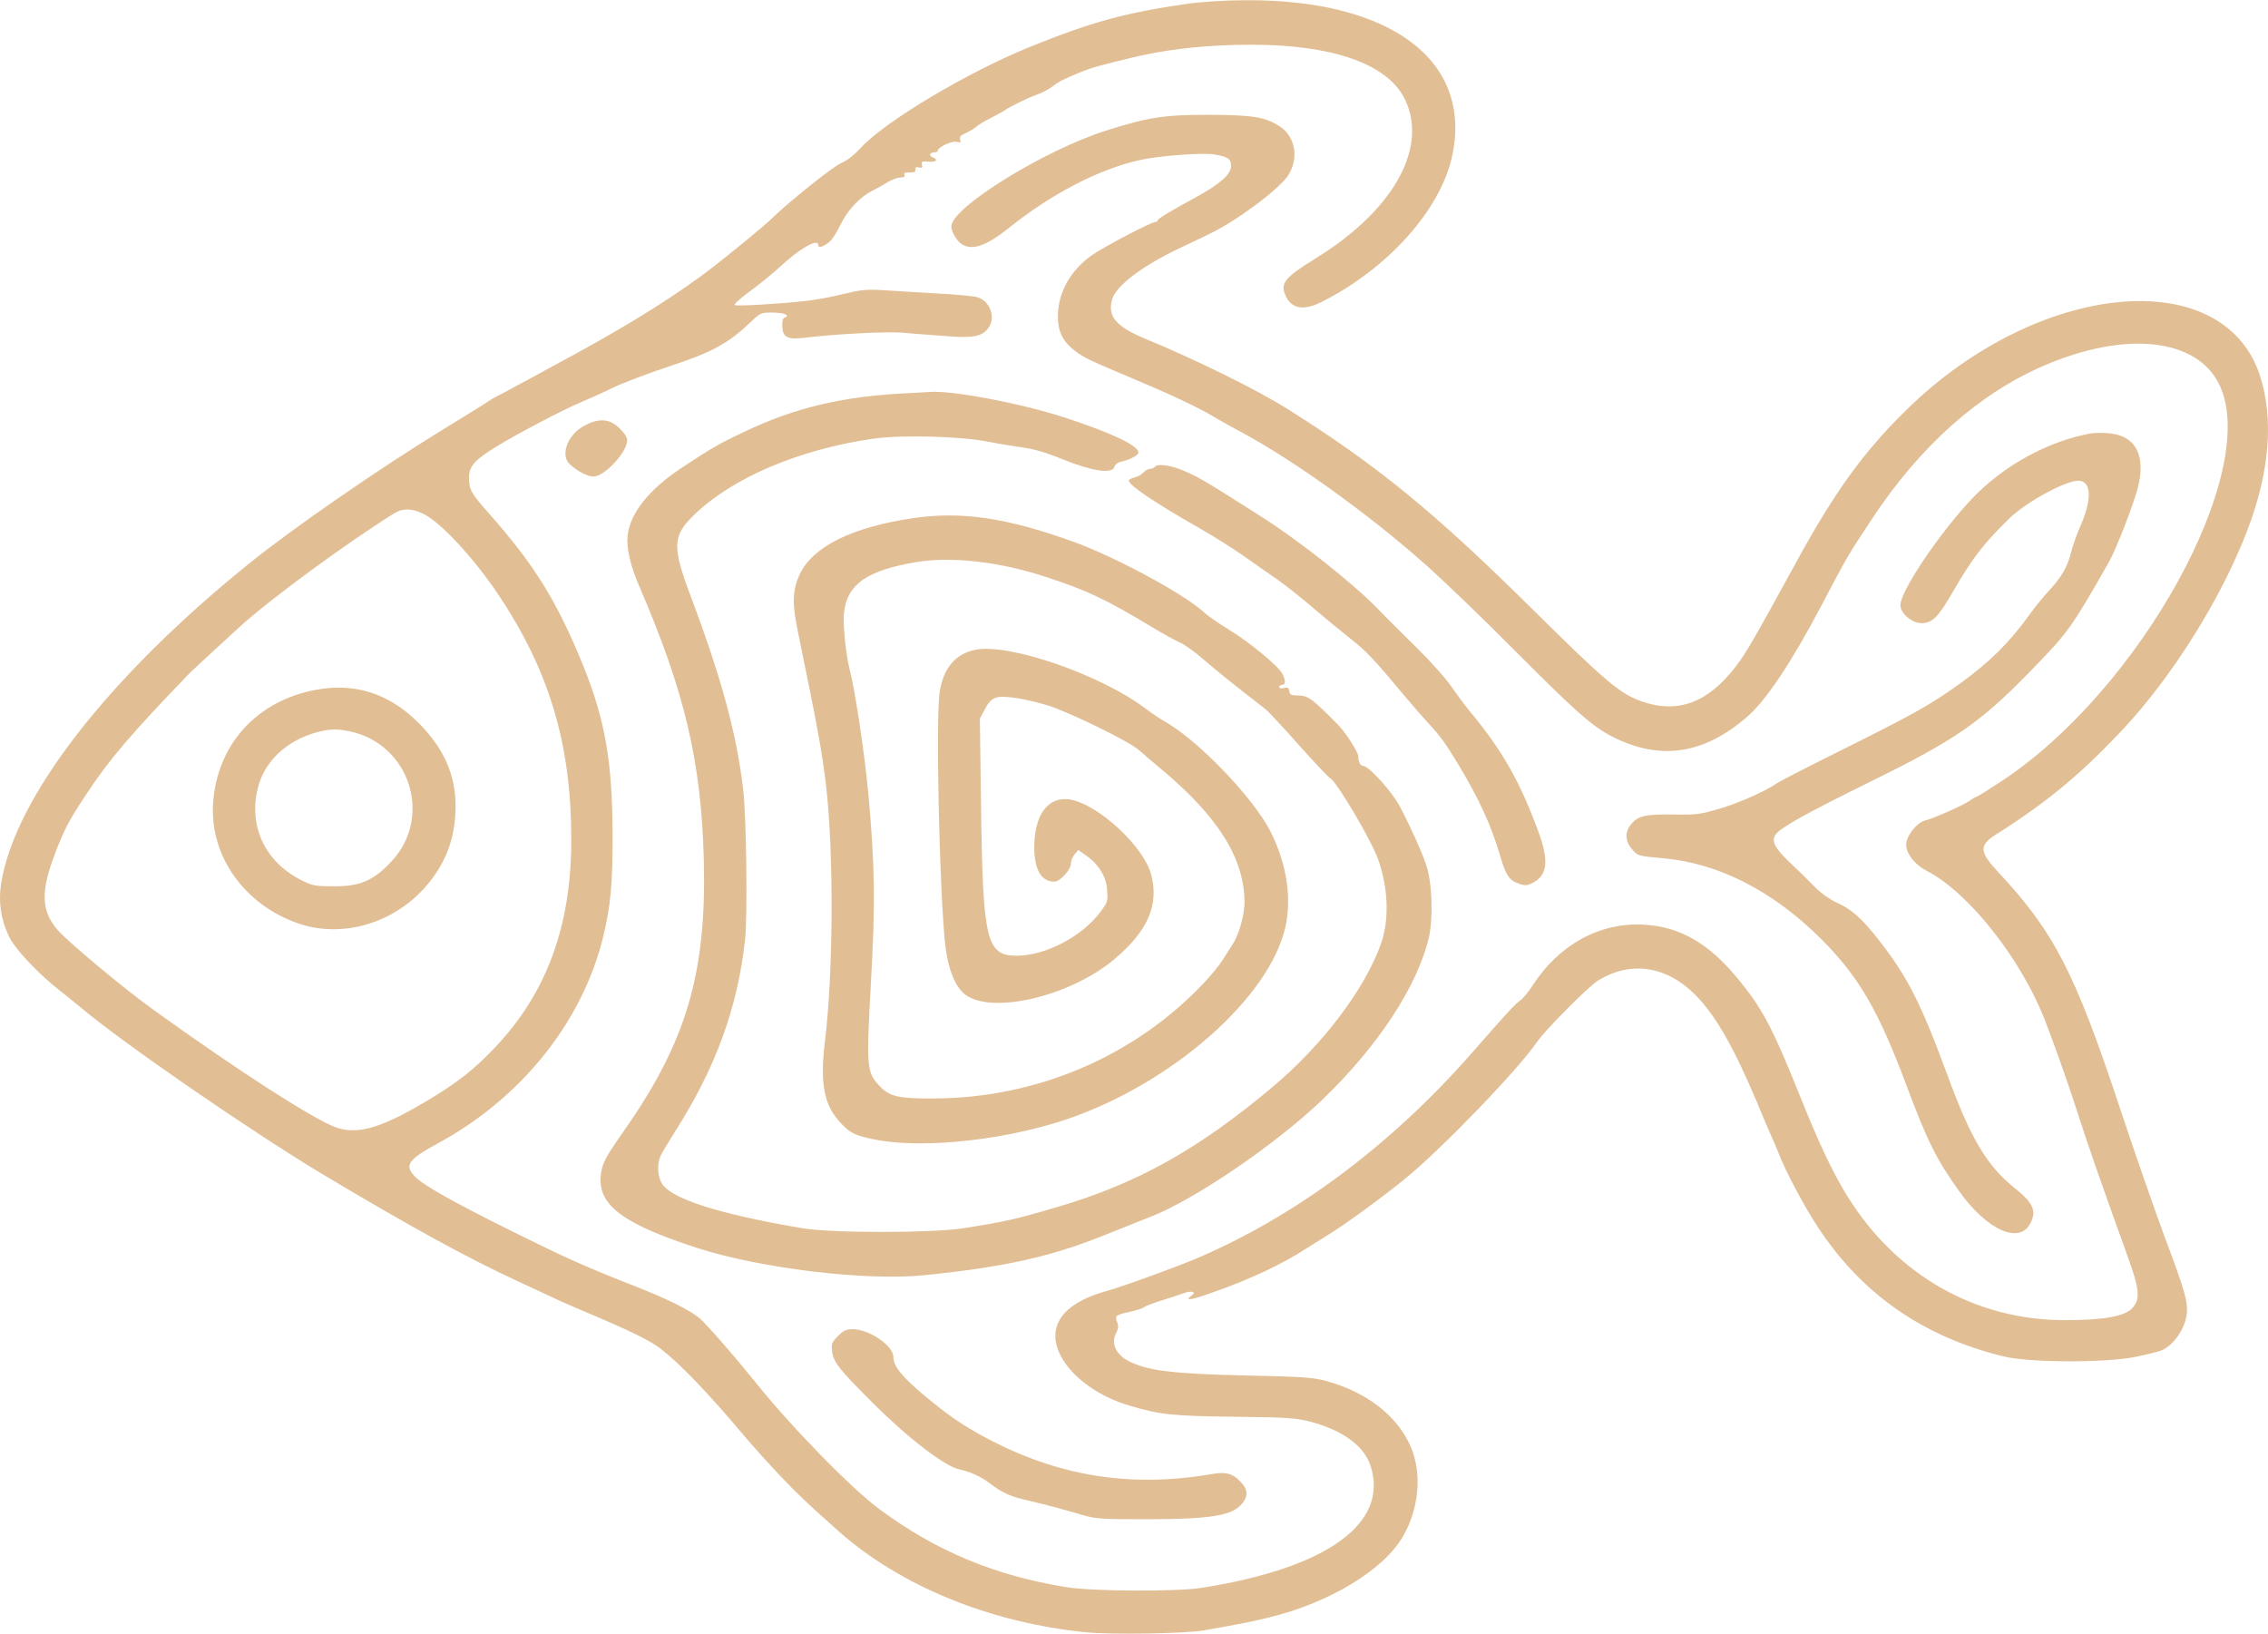
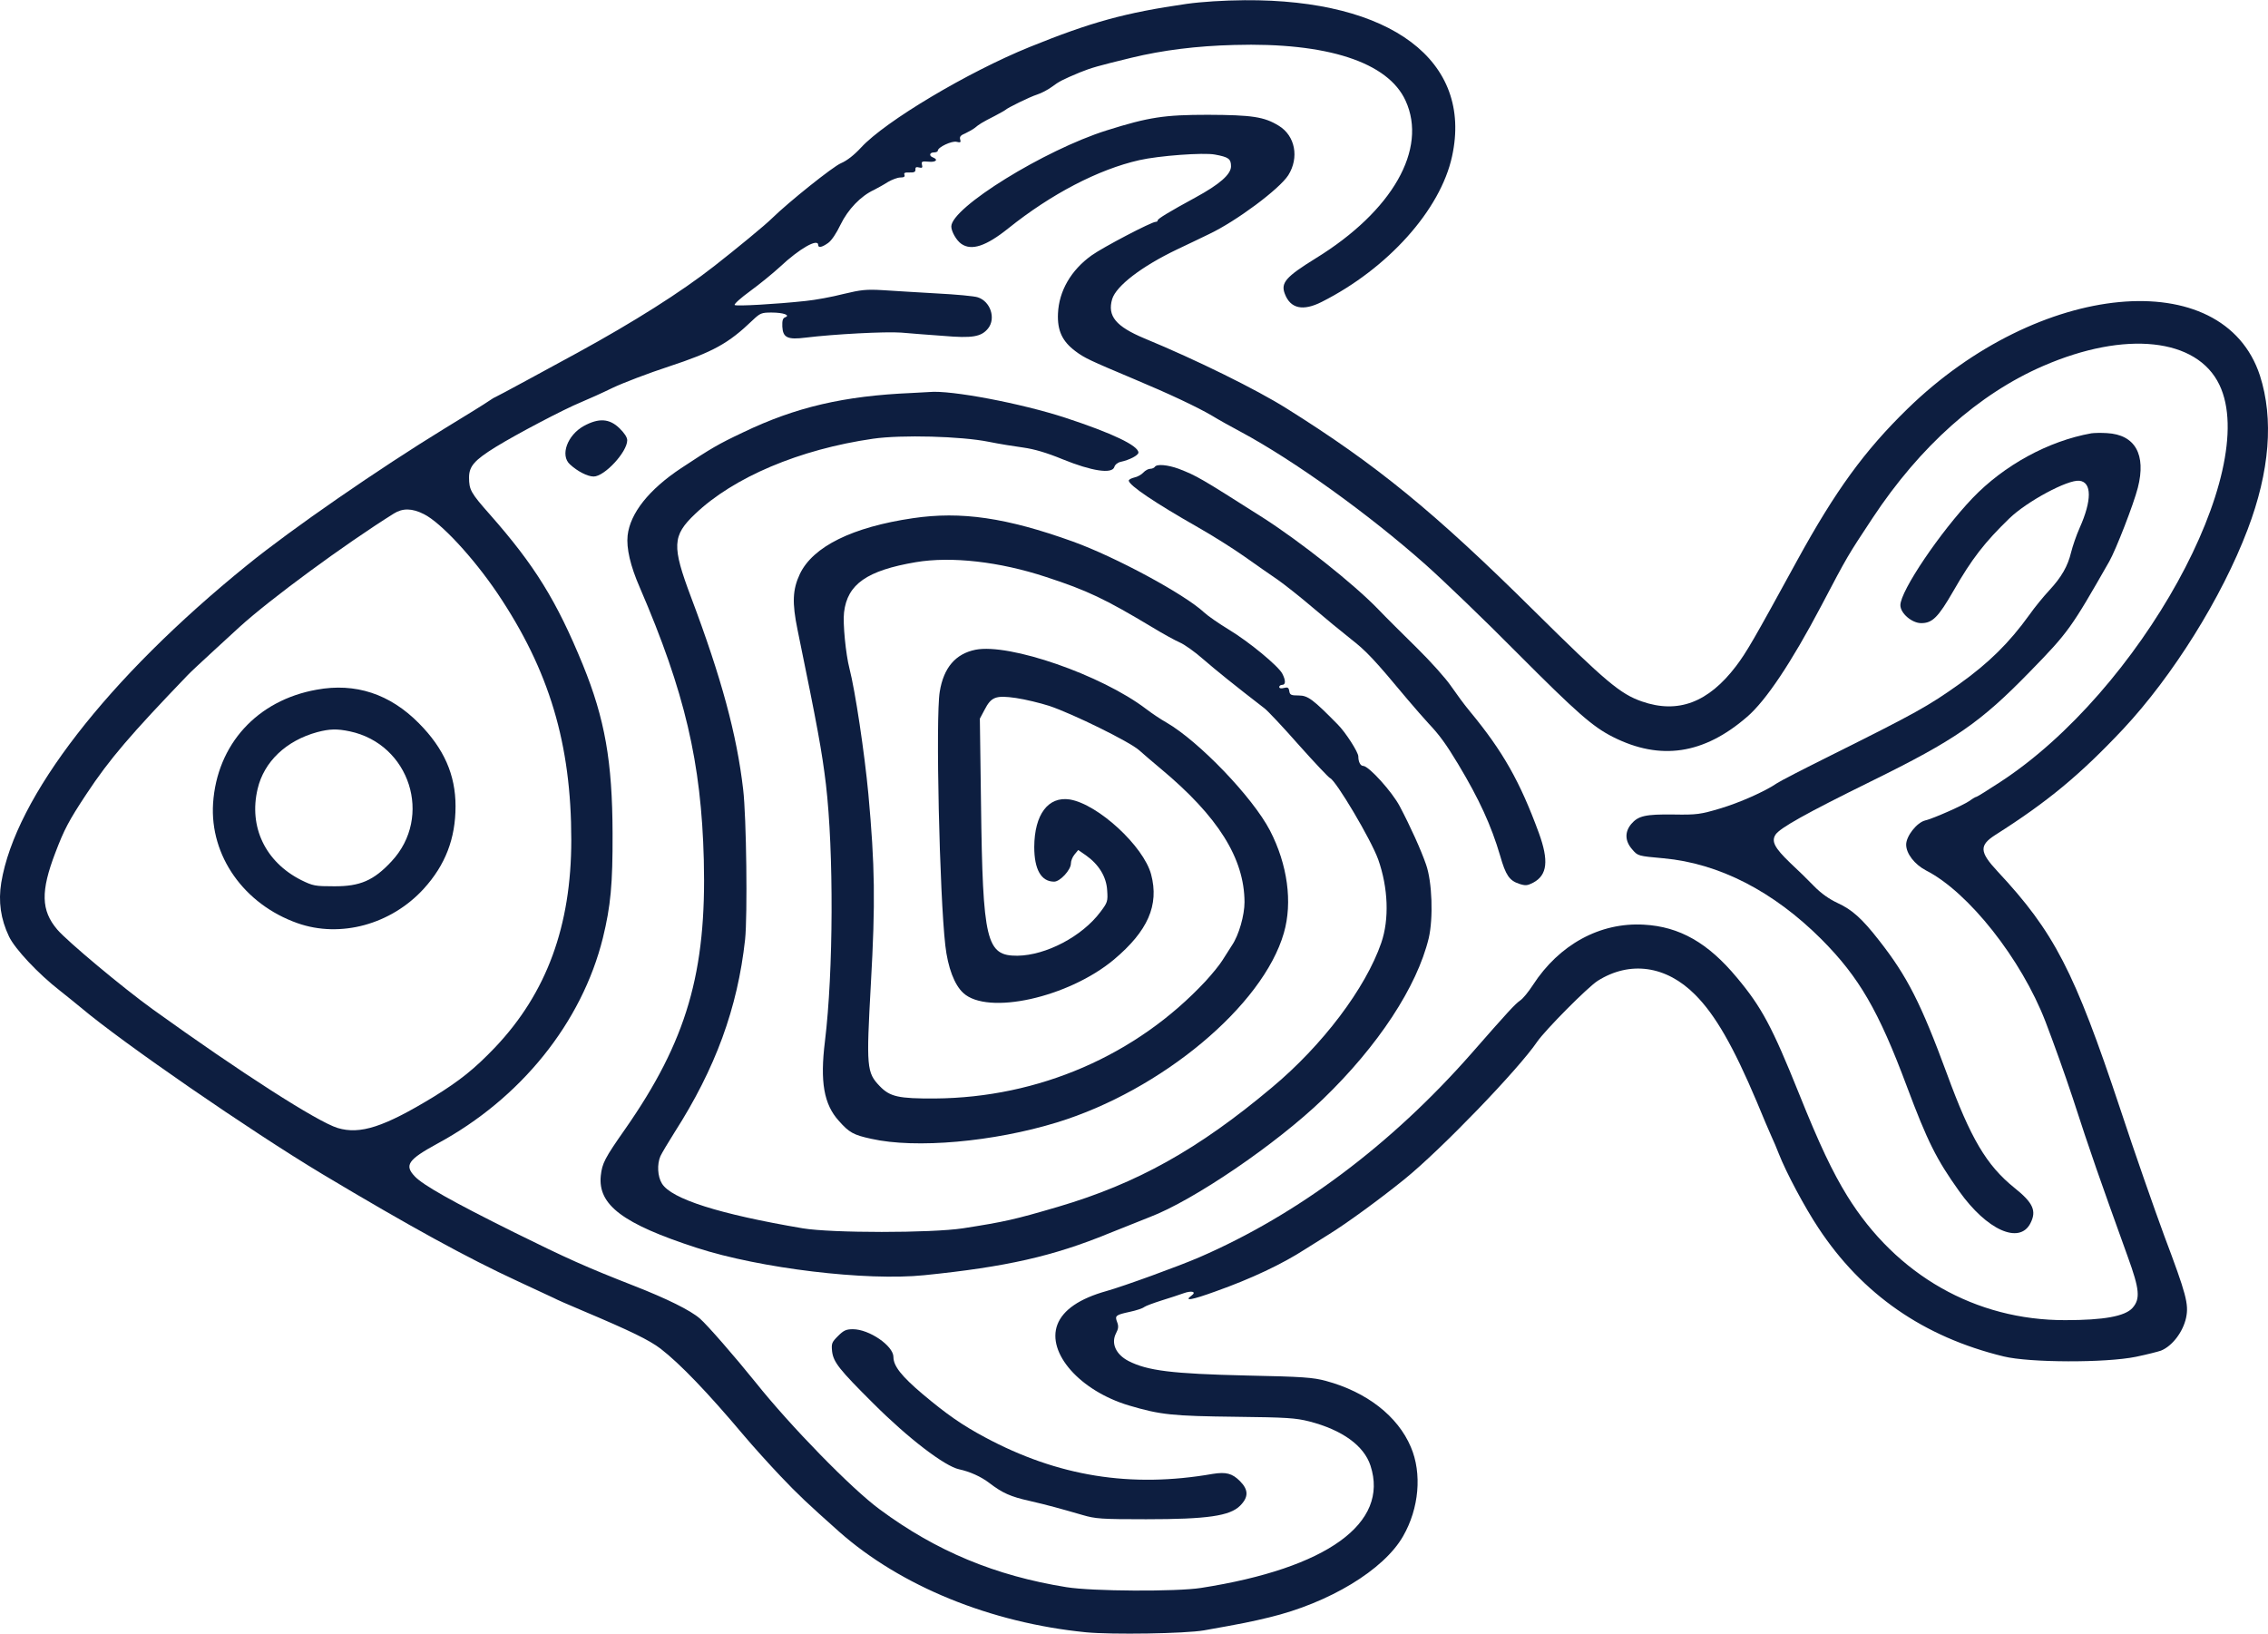
<svg xmlns="http://www.w3.org/2000/svg" viewBox="0 0 1175.729 846.704" width="118" height="85">
-   <g transform="translate(-35.84502,880.8971) scale(0.1,-0.1)" fill="#e2be94" stroke="none">
+   <g transform="translate(-35.84502,880.8971) scale(0.1,-0.1)" fill="#0d1e40" stroke="none">
    <path d="M6510 8790 c-319 -46 -494 -94 -815 -224 -318 -129 -747 -384 -873 -521 -35 -38 -73 -68 -104 -81 -41 -17 -271 -201 -358 -286 -34 -34 -186 -159 -300 -248 -171 -134 -418 -290 -707 -448 -43 -23 -156 -85 -252 -137 -96 -52 -176 -95 -178 -95 -2 0 -16 -9 -31 -19 -15 -11 -117 -74 -227 -141 -343 -210 -796 -523 -1025 -709 -724 -586 -1202 -1203 -1275 -1646 -16 -98 -3 -189 40 -279 30 -64 152 -194 264 -281 35 -28 84 -67 109 -88 217 -183 877 -638 1250 -862 451 -270 756 -437 1014 -556 95 -44 180 -84 189 -88 8 -5 76 -35 150 -66 246 -104 343 -151 402 -196 101 -78 245 -228 431 -449 49 -58 134 -152 189 -210 95 -100 140 -142 306 -290 319 -282 785 -472 1279 -521 135 -13 515 -7 612 10 198 35 246 45 337 67 312 75 595 246 695 421 83 144 99 326 40 463 -68 160 -229 285 -440 342 -67 18 -119 22 -412 28 -387 9 -513 25 -611 75 -66 34 -92 92 -65 144 12 23 14 36 6 57 -13 34 -9 38 65 54 33 7 67 18 75 25 8 6 49 21 90 34 41 13 92 29 113 37 44 16 70 8 42 -12 -41 -30 1 -23 125 22 186 66 346 142 465 219 28 18 81 51 118 74 90 55 266 183 397 289 190 154 590 569 687 712 42 61 262 283 314 316 167 105 355 79 505 -72 104 -104 198 -267 320 -556 30 -73 64 -153 75 -177 11 -24 29 -65 39 -92 38 -97 134 -277 205 -384 227 -344 545 -565 960 -666 134 -33 530 -34 686 -2 58 12 116 27 130 32 59 24 114 97 130 170 15 71 1 122 -113 425 -49 133 -153 429 -229 660 -237 712 -341 914 -636 1230 -93 100 -95 134 -11 188 271 172 439 311 663 549 257 275 511 681 645 1034 115 302 136 574 64 798 -190 582 -1146 492 -1827 -172 -223 -217 -374 -425 -572 -786 -227 -415 -262 -475 -317 -548 -144 -189 -301 -248 -488 -183 -112 39 -186 101 -560 471 -518 513 -816 756 -1282 1048 -156 98 -466 251 -737 363 -148 62 -193 116 -167 204 21 68 152 169 336 257 52 25 127 60 165 79 142 67 366 234 412 306 57 91 36 204 -49 256 -76 47 -139 56 -368 57 -225 0 -306 -12 -525 -81 -321 -101 -805 -400 -805 -498 0 -26 27 -73 52 -90 53 -37 128 -12 243 80 222 178 467 306 680 354 101 23 332 40 391 29 71 -13 84 -22 84 -61 0 -42 -60 -94 -185 -162 -136 -74 -195 -110 -195 -118 0 -5 -5 -8 -11 -8 -21 0 -272 -131 -332 -174 -106 -76 -169 -184 -174 -301 -4 -88 22 -144 90 -195 48 -36 72 -47 307 -146 174 -73 322 -142 402 -189 34 -21 101 -58 148 -83 279 -150 665 -428 959 -689 91 -81 306 -287 476 -459 308 -309 390 -381 495 -434 246 -124 471 -90 695 104 98 84 230 282 384 574 140 266 135 257 267 457 246 372 550 643 884 788 426 185 798 145 914 -98 215 -449 -414 -1588 -1137 -2059 -64 -42 -119 -76 -122 -76 -4 0 -20 -9 -36 -21 -31 -22 -188 -92 -231 -102 -43 -11 -98 -81 -98 -125 0 -47 44 -103 103 -134 220 -112 494 -459 619 -783 43 -112 102 -277 141 -395 93 -287 139 -417 286 -825 61 -168 66 -218 24 -265 -39 -43 -148 -63 -348 -63 -465 -1 -876 233 -1130 643 -77 125 -145 268 -250 530 -140 348 -194 449 -322 602 -150 181 -298 265 -483 275 -227 13 -439 -103 -575 -313 -22 -34 -51 -70 -66 -80 -27 -19 -63 -58 -253 -275 -416 -473 -900 -835 -1410 -1056 -106 -46 -392 -150 -481 -175 -140 -39 -226 -98 -255 -174 -56 -147 117 -343 370 -419 165 -49 225 -55 560 -59 258 -3 305 -6 376 -24 170 -44 283 -125 317 -229 98 -299 -225 -532 -878 -634 -127 -20 -565 -18 -699 4 -367 59 -674 186 -967 403 -145 106 -463 432 -644 659 -107 133 -250 297 -288 330 -49 43 -173 104 -342 170 -250 98 -344 140 -623 278 -316 157 -473 245 -514 290 -54 57 -34 86 116 168 434 234 751 628 860 1068 40 164 51 278 50 541 -1 374 -40 594 -154 874 -136 332 -250 516 -481 778 -100 113 -109 129 -109 193 0 58 28 90 138 158 107 66 354 196 442 232 36 15 110 48 165 75 55 26 186 76 290 110 231 76 310 120 435 240 39 37 46 40 98 40 62 0 100 -14 70 -25 -12 -5 -15 -17 -14 -48 3 -57 27 -69 121 -57 147 18 413 32 495 26 47 -4 145 -12 219 -17 150 -13 197 -5 232 39 41 52 12 140 -54 161 -17 6 -113 15 -212 20 -99 6 -225 13 -280 17 -87 5 -113 2 -205 -20 -58 -15 -145 -31 -195 -36 -158 -17 -360 -28 -368 -21 -4 5 32 37 80 72 48 35 118 92 155 126 100 94 198 150 198 113 0 -16 20 -12 52 11 18 13 43 51 64 95 38 78 104 148 174 180 19 10 52 28 72 41 21 12 49 23 64 23 18 0 25 4 21 14 -4 10 3 13 26 12 24 -1 32 3 31 15 -1 12 4 15 19 11 16 -4 19 -1 15 14 -4 17 0 19 34 16 37 -4 53 10 23 22 -22 8 -18 26 5 26 11 0 20 4 20 9 0 18 73 52 97 46 20 -5 24 -3 19 12 -4 14 2 22 27 32 17 8 40 21 50 29 20 17 35 27 104 62 26 14 50 27 53 30 11 11 127 68 165 80 22 7 56 25 75 39 39 29 56 38 147 76 60 24 91 33 268 76 161 39 337 61 531 66 482 14 798 -89 889 -289 115 -251 -68 -572 -466 -817 -155 -96 -182 -127 -160 -184 29 -77 94 -91 191 -42 343 173 616 477 676 755 108 495 -316 814 -1075 809 -111 -1 -222 -8 -301 -19z m-3954 -2645 c88 -44 255 -224 381 -410 269 -400 383 -780 383 -1279 0 -446 -128 -793 -394 -1074 -108 -113 -183 -173 -319 -257 -258 -157 -381 -197 -498 -162 -105 32 -504 288 -957 614 -157 113 -445 354 -497 415 -84 99 -86 198 -10 397 46 121 70 167 162 306 119 180 228 307 524 615 13 14 73 70 133 125 60 55 121 111 135 124 159 145 547 430 801 589 46 29 95 28 156 -3z" />
    <path d="M2000 5235 c-309 -55 -517 -284 -537 -590 -17 -271 160 -522 437 -620 223 -79 486 -7 655 178 112 123 165 260 165 428 0 163 -60 299 -190 430 -150 152 -329 211 -530 174z m172 -216 c311 -66 432 -443 216 -674 -92 -99 -163 -130 -298 -129 -98 0 -109 2 -170 32 -186 94 -273 276 -226 473 33 141 148 250 309 294 65 17 102 18 169 4z" />
    <path d="M5085 6773 c-351 -15 -601 -73 -874 -204 -131 -62 -163 -81 -322 -186 -166 -110 -264 -233 -277 -349 -7 -65 14 -157 63 -269 234 -543 319 -907 332 -1412 15 -583 -89 -939 -408 -1396 -106 -151 -119 -177 -126 -241 -16 -152 115 -250 497 -374 330 -107 880 -173 1180 -142 424 43 667 98 955 216 77 31 173 69 213 85 227 86 656 378 899 612 286 276 487 582 548 834 24 103 18 292 -14 382 -26 75 -81 197 -136 301 -39 75 -161 210 -190 210 -14 0 -25 21 -25 49 0 22 -66 125 -107 166 -127 129 -154 150 -202 150 -40 0 -46 3 -49 23 -3 18 -8 21 -28 16 -14 -4 -24 -2 -24 5 0 6 7 11 15 11 19 0 19 23 1 58 -21 40 -172 165 -278 229 -51 31 -109 71 -128 89 -101 94 -458 287 -680 367 -345 124 -579 158 -829 121 -314 -46 -518 -147 -586 -289 -38 -81 -41 -149 -12 -290 105 -511 126 -628 147 -800 41 -349 39 -971 -5 -1332 -26 -210 -6 -327 72 -413 54 -61 76 -73 168 -93 230 -52 634 -16 963 85 541 166 1068 605 1176 982 46 159 19 355 -72 531 -90 173 -369 463 -537 560 -27 15 -75 47 -105 70 -231 176 -709 342 -885 307 -103 -21 -165 -93 -185 -218 -22 -131 -1 -1054 29 -1315 13 -114 47 -204 93 -246 126 -117 545 -24 781 173 176 148 235 282 193 441 -39 147 -276 365 -422 389 -112 17 -183 -78 -184 -246 0 -117 36 -180 103 -180 31 0 87 61 87 94 0 13 8 34 19 47 l19 23 39 -27 c67 -47 107 -111 111 -182 4 -57 2 -63 -35 -112 -95 -127 -282 -225 -430 -227 -162 -1 -180 73 -189 789 l-6 440 24 45 c35 68 58 77 163 62 48 -7 126 -26 173 -41 122 -41 417 -186 466 -230 23 -21 73 -63 111 -95 298 -248 434 -465 435 -692 0 -68 -29 -171 -65 -224 -12 -19 -34 -54 -49 -77 -14 -23 -54 -72 -88 -109 -359 -385 -865 -604 -1403 -608 -189 -1 -233 9 -286 64 -68 71 -70 96 -46 530 24 424 21 611 -13 985 -20 213 -68 534 -98 650 -19 73 -35 235 -28 291 17 146 119 217 372 260 184 31 434 3 676 -77 214 -70 304 -113 551 -261 54 -33 118 -68 141 -78 24 -10 79 -49 122 -87 67 -58 161 -134 318 -255 16 -12 96 -97 177 -189 82 -92 155 -169 162 -172 31 -12 214 -321 250 -422 52 -147 58 -310 16 -432 -81 -235 -304 -531 -568 -751 -381 -320 -699 -497 -1106 -617 -228 -67 -277 -78 -495 -112 -166 -25 -679 -25 -830 0 -431 73 -681 152 -730 232 -23 37 -26 100 -8 142 7 15 40 71 73 123 212 331 327 644 366 1000 13 123 7 636 -10 778 -33 284 -112 577 -270 996 -100 266 -98 319 21 432 199 190 541 335 923 390 147 21 455 13 599 -16 54 -11 135 -24 180 -30 56 -8 119 -26 204 -61 150 -61 255 -77 267 -40 3 12 18 24 33 27 46 10 92 34 92 48 0 36 -136 101 -380 181 -227 74 -593 144 -704 133 -12 -1 -52 -3 -91 -5z" />
    <path d="M3385 6602 c-85 -47 -124 -152 -72 -199 39 -36 91 -63 123 -63 56 0 174 127 174 188 0 15 -15 38 -41 63 -52 50 -107 53 -184 11z" />
    <path d="M11200 6564 c-223 -40 -452 -165 -616 -336 -167 -175 -374 -481 -374 -555 0 -42 60 -93 108 -93 58 0 88 30 167 167 95 166 162 252 290 376 91 88 303 202 363 195 65 -7 65 -102 1 -245 -17 -38 -36 -94 -44 -126 -17 -71 -49 -128 -114 -198 -28 -30 -75 -87 -103 -127 -103 -143 -209 -248 -363 -358 -160 -114 -227 -151 -660 -367 -143 -71 -271 -137 -285 -147 -61 -42 -194 -101 -295 -131 -101 -30 -120 -33 -240 -31 -147 2 -184 -7 -220 -49 -35 -42 -33 -89 5 -132 29 -34 30 -34 162 -46 288 -26 570 -171 819 -420 195 -196 296 -370 442 -761 108 -288 153 -378 272 -545 143 -201 312 -277 369 -166 33 64 15 106 -83 184 -145 117 -227 256 -350 592 -134 363 -205 504 -352 691 -88 113 -140 159 -214 193 -43 20 -85 49 -123 88 -31 32 -87 87 -124 121 -80 77 -98 111 -75 146 24 35 156 109 495 276 437 215 566 304 824 569 199 204 213 224 411 571 35 62 126 296 148 382 44 172 -14 275 -160 283 -31 2 -67 1 -81 -1z" />
    <path d="M6345 6390 c-3 -5 -14 -10 -24 -10 -10 0 -26 -9 -35 -19 -10 -11 -31 -23 -47 -26 -16 -4 -29 -11 -29 -16 0 -24 135 -115 360 -243 74 -42 182 -110 240 -151 58 -41 135 -95 172 -120 37 -26 118 -90 180 -143 62 -53 152 -127 199 -164 81 -63 123 -108 292 -311 38 -45 88 -102 111 -127 56 -59 91 -107 153 -210 110 -183 172 -319 218 -475 29 -102 48 -129 98 -146 34 -11 43 -10 74 6 73 39 81 114 29 257 -98 267 -186 423 -358 631 -27 32 -70 91 -97 130 -27 40 -106 128 -176 197 -70 69 -162 160 -204 204 -127 131 -401 348 -596 473 -326 207 -341 216 -436 253 -58 21 -114 26 -124 10z" />
    <path d="M4703 1885 c-33 -33 -35 -39 -31 -80 7 -56 37 -94 214 -270 181 -181 370 -325 444 -341 56 -12 114 -38 157 -71 68 -52 110 -71 209 -93 95 -22 153 -38 274 -73 68 -20 98 -22 330 -22 317 0 434 17 487 70 45 45 44 83 -1 128 -40 40 -72 48 -141 37 -424 -74 -803 -13 -1181 190 -118 63 -198 119 -323 224 -111 94 -151 146 -151 192 0 58 -126 144 -210 144 -35 0 -48 -6 -77 -35z" />
  </g>
</svg>
